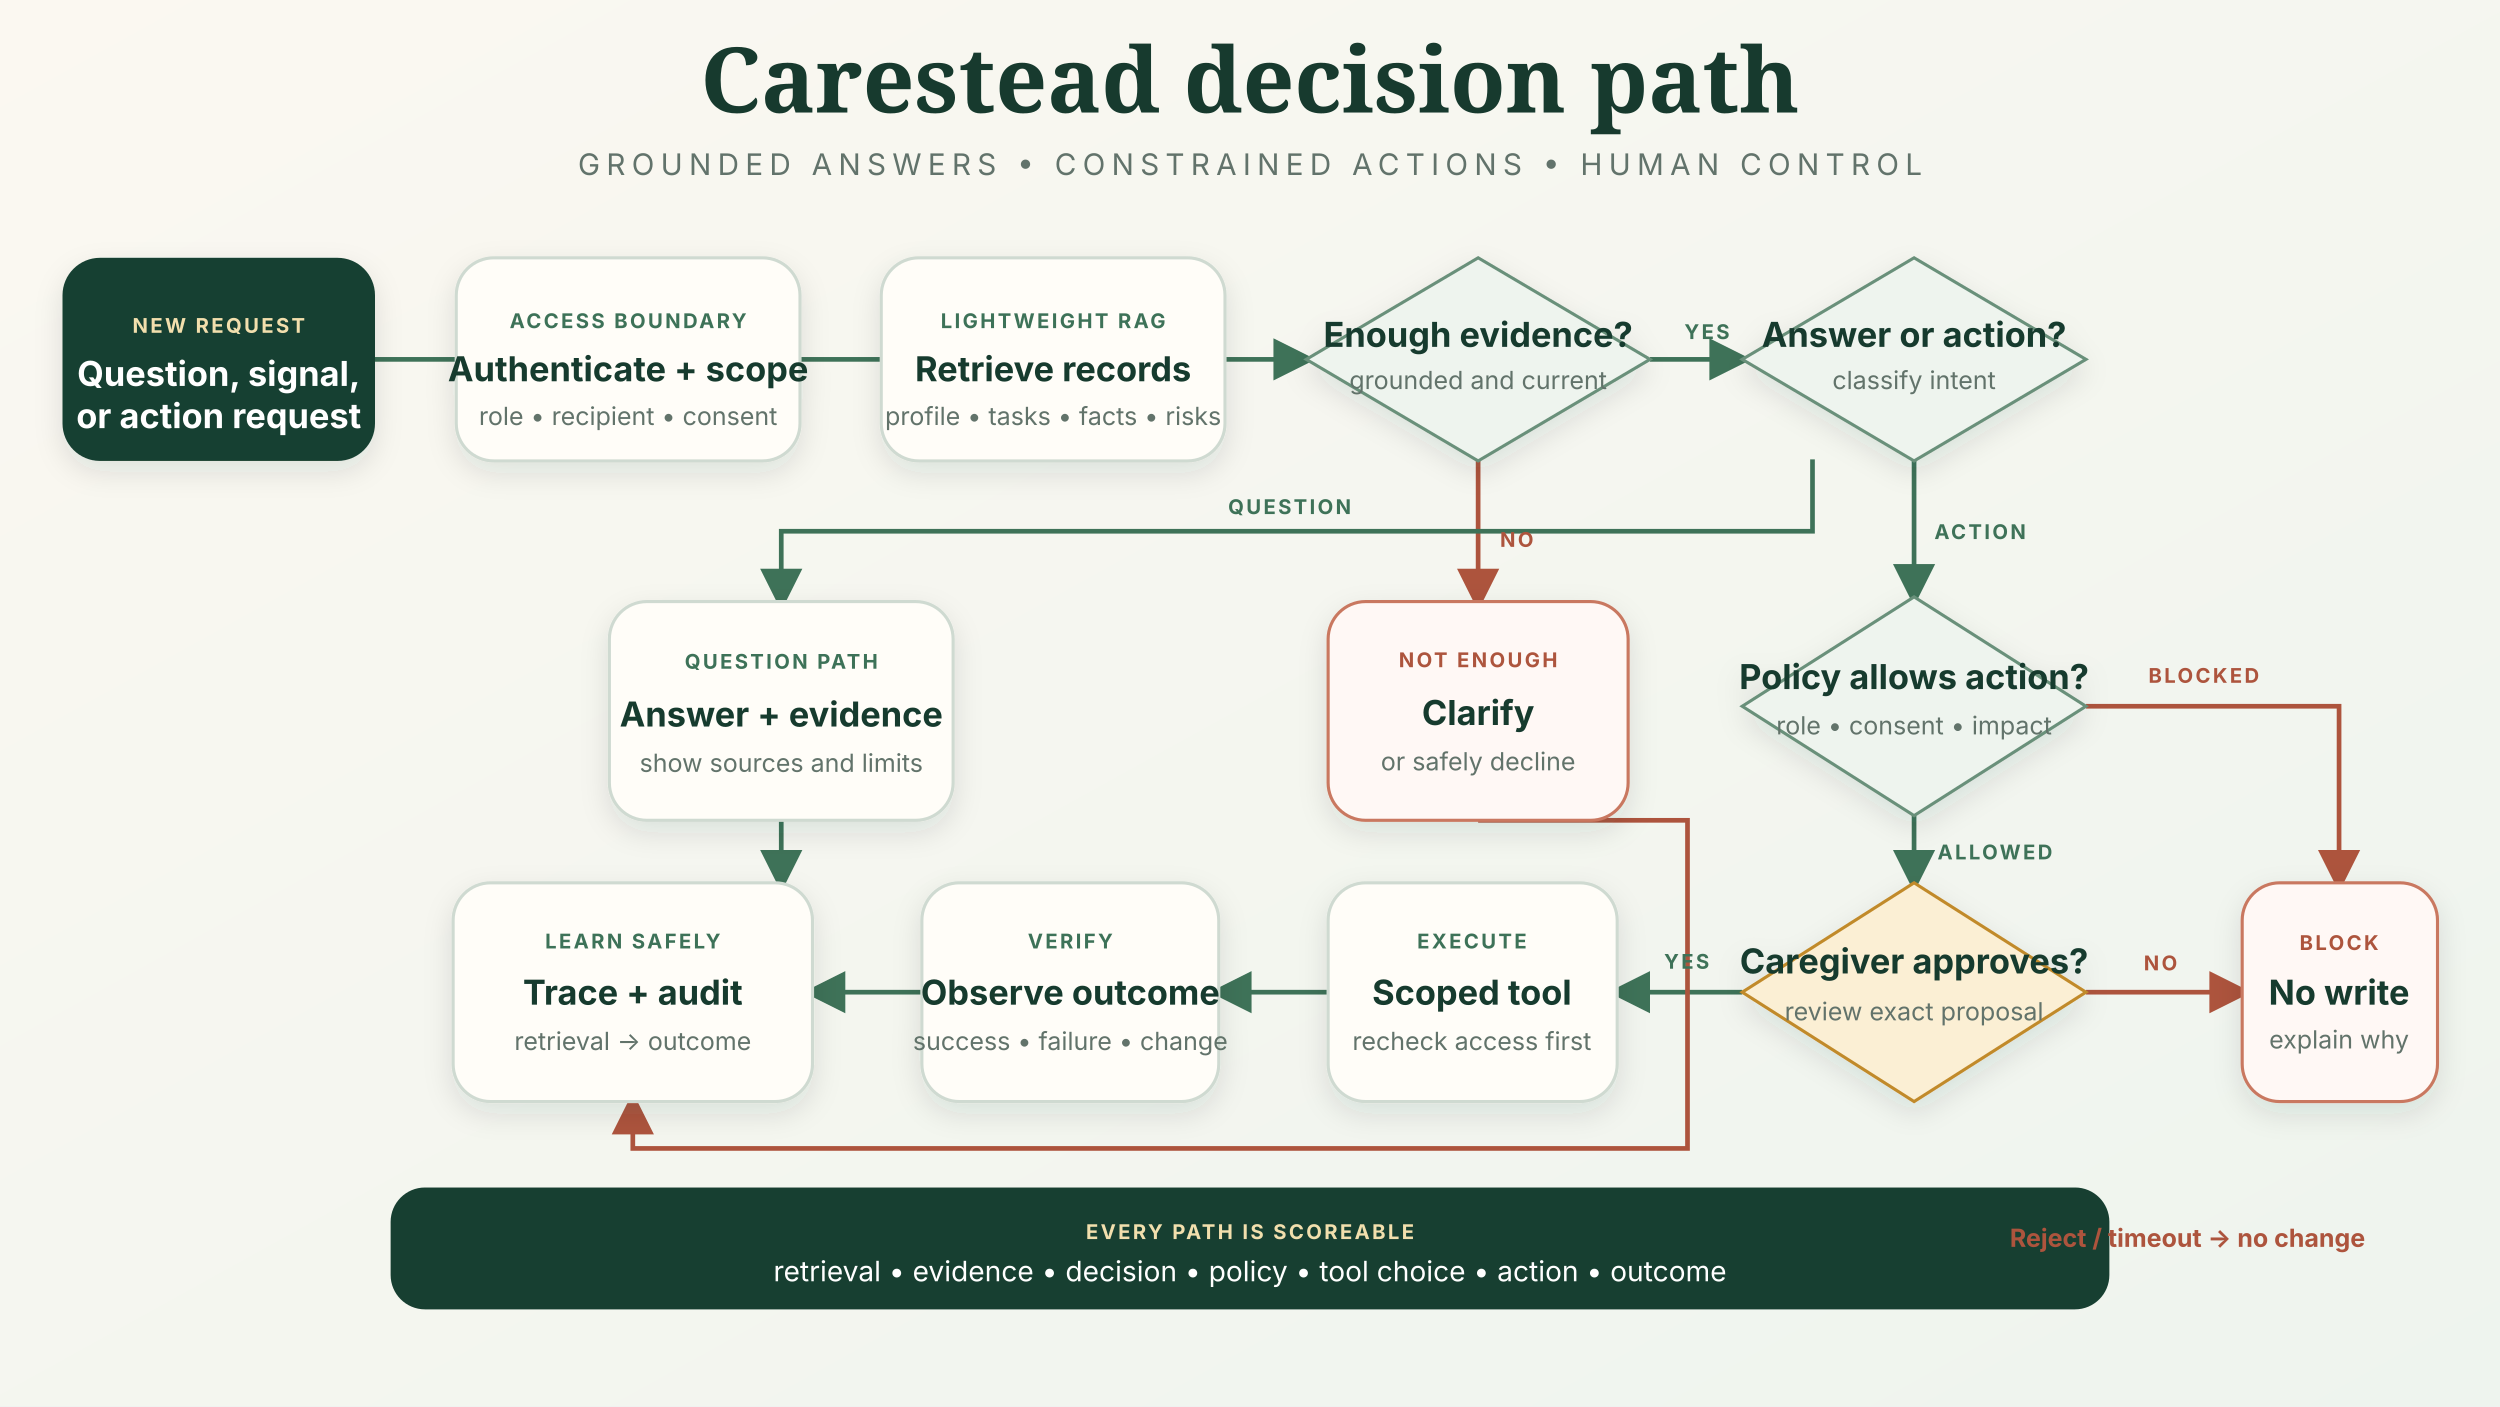
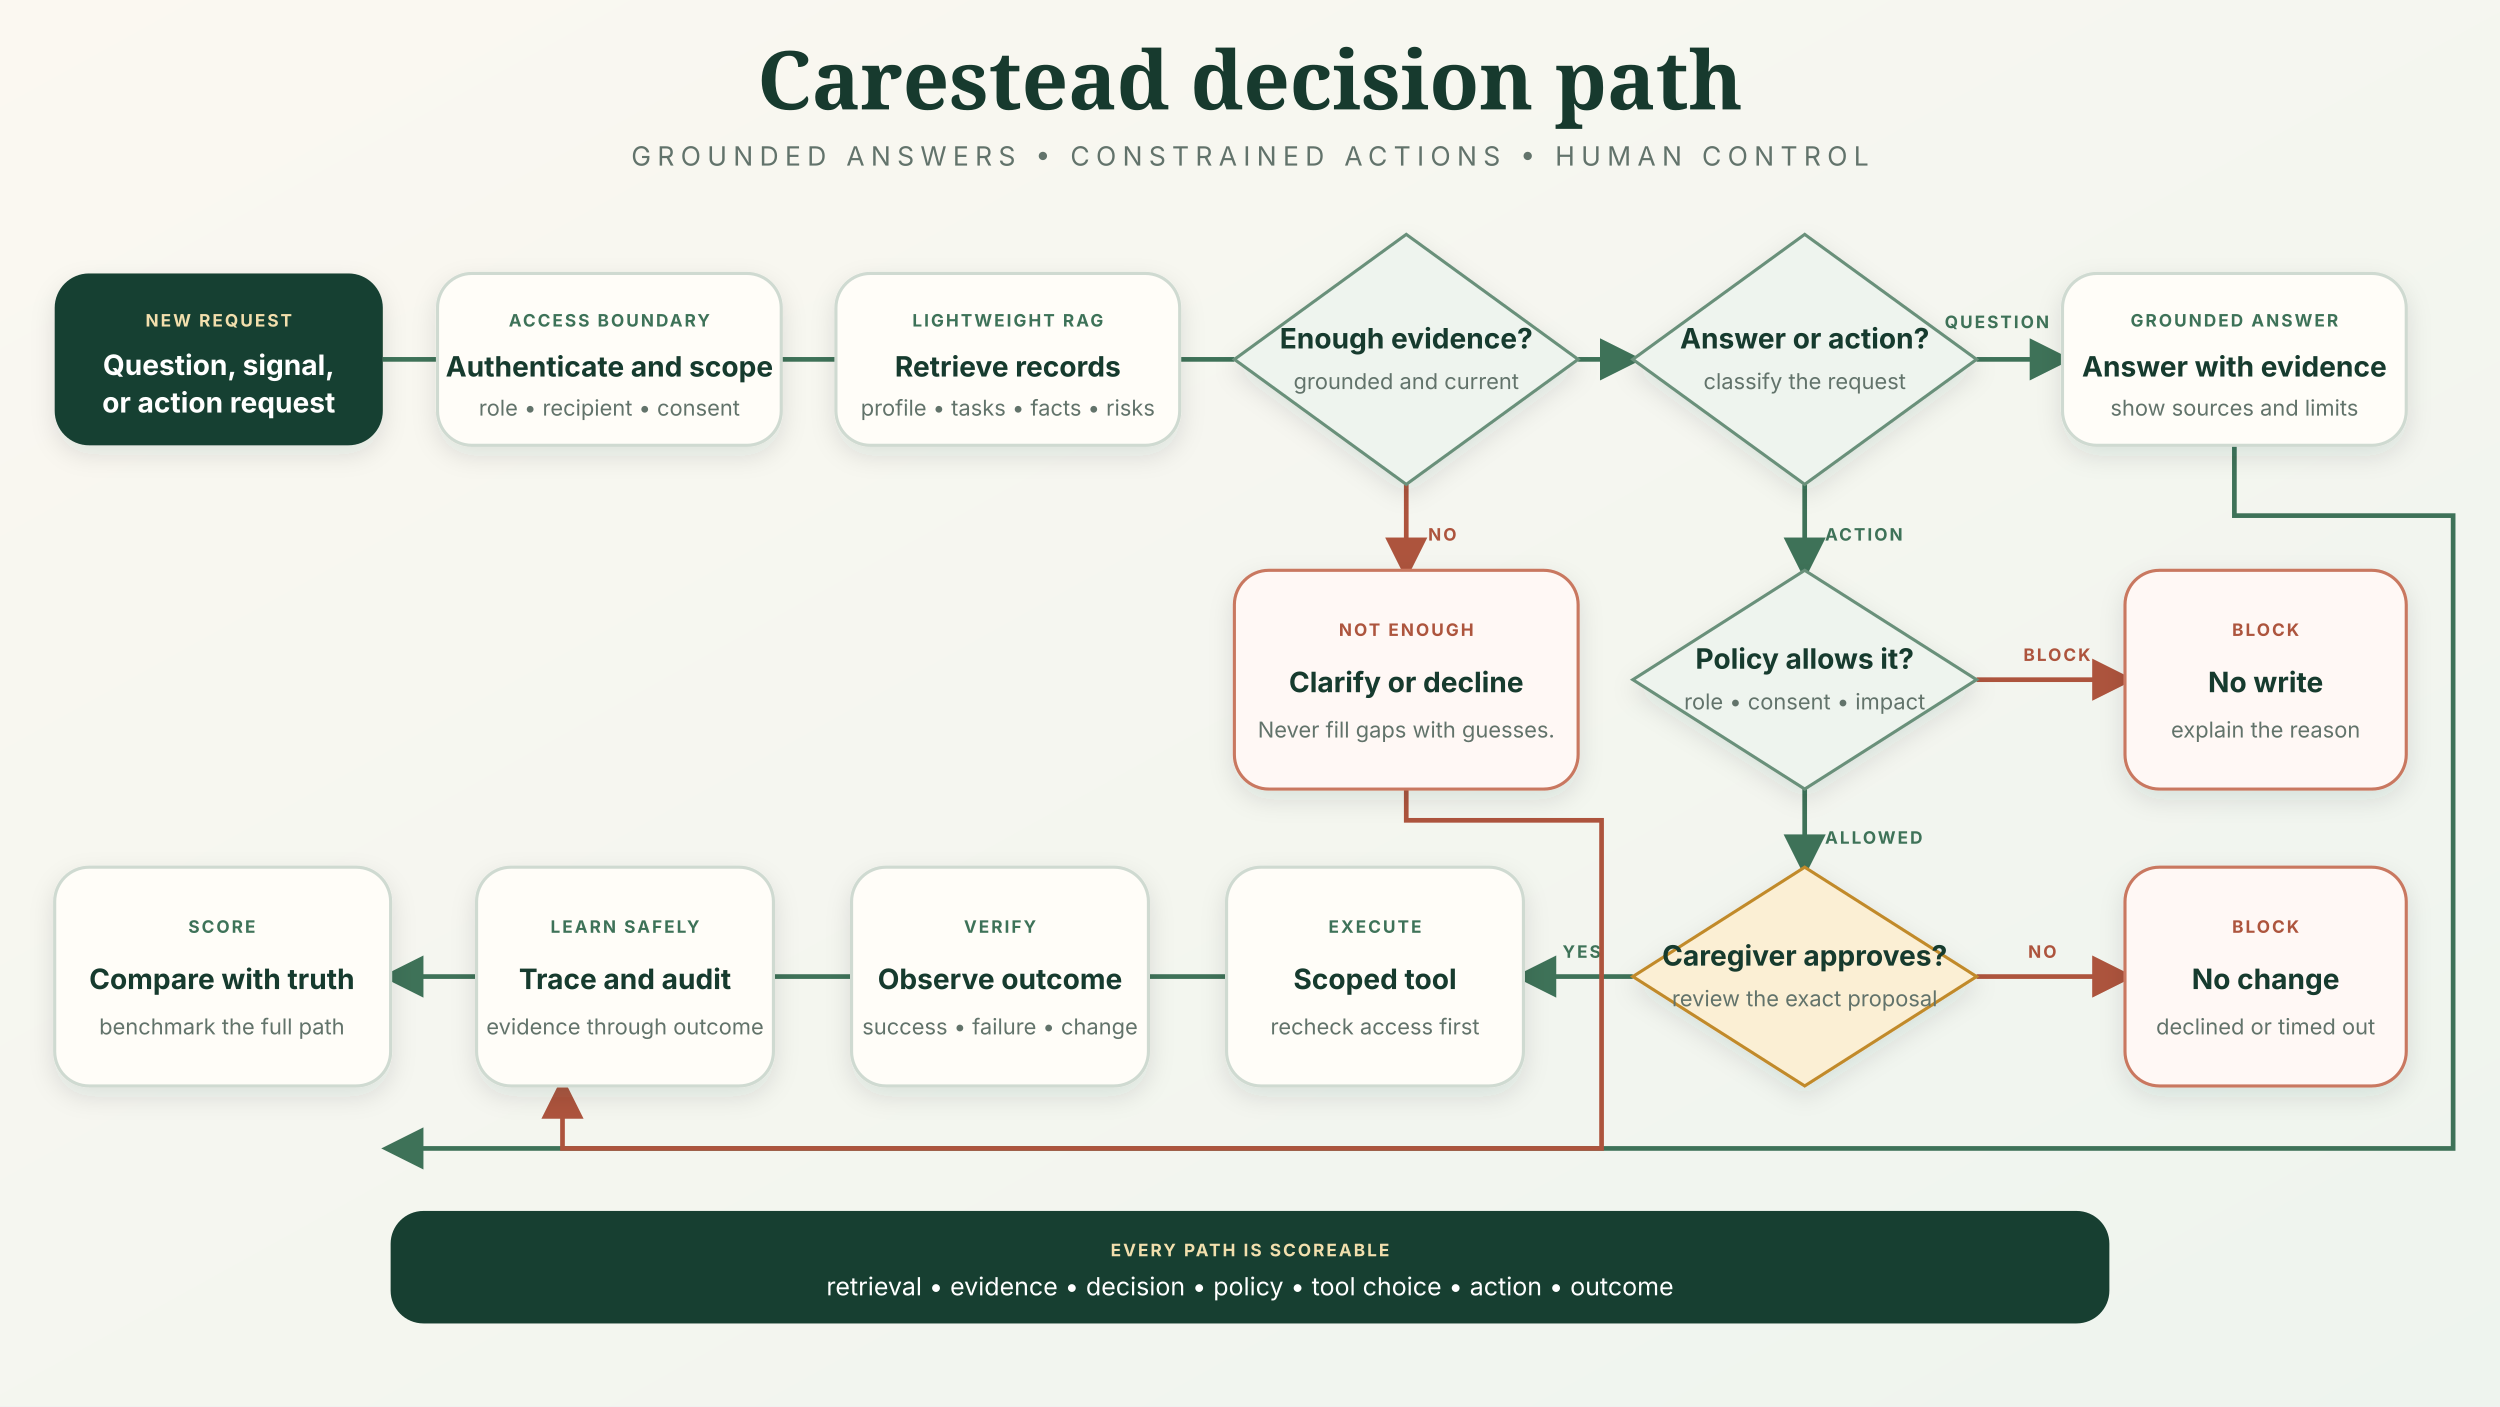
<svg xmlns="http://www.w3.org/2000/svg" width="1600" height="900" viewBox="0 0 1600 900" role="img" aria-labelledby="title desc">
  <defs>
    <linearGradient id="bg" x1="0" y1="0" x2="1" y2="1">
      <stop stop-color="#fbf8f1" />
      <stop offset="1" stop-color="#eef4ee" />
    </linearGradient>
-     <filter id="s" x="-20%" y="-20%" width="140%" height="140%">
-       <feDropShadow dx="0" dy="7" stdDeviation="9" flood-color="#173f31" flood-opacity=".11" />
+     <filter id="shadow" x="-20%" y="-20%" width="140%" height="140%">
+       <feDropShadow dx="0" dy="6" stdDeviation="8" flood-color="#173f31" flood-opacity=".11" />
    </filter>
-     <marker id="g" markerWidth="9" markerHeight="9" refX="7" refY="4.5" orient="auto">
+     <marker id="green-arrow" markerWidth="9" markerHeight="9" refX="7" refY="4.5" orient="auto">
      <path d="M0 0l9 4.5L0 9z" fill="#3e7258" />
    </marker>
-     <marker id="r" markerWidth="9" markerHeight="9" refX="7" refY="4.5" orient="auto">
+     <marker id="red-arrow" markerWidth="9" markerHeight="9" refX="7" refY="4.5" orient="auto">
      <path d="M0 0l9 4.5L0 9z" fill="#ad543d" />
    </marker>
-     <style>.sans{font-family:Inter,Arial,sans-serif}.serif{font-family:Georgia,serif}.ink{fill:#173a2e}.muted{fill:#62736b}.node{fill:#fffdf8;stroke:#cfdad1;stroke-width:2}.risk{fill:#fff8f5;stroke:#c97860;stroke-width:2}.decision{fill:#eef4ee;stroke:#69907a;stroke-width:2}.approve{fill:#fbefd4;stroke:#c18a29;stroke-width:2}.head{font:700 22px Inter,Arial,sans-serif;fill:#173a2e}.body{font:400 16px Inter,Arial,sans-serif;fill:#62736b}.tiny{font:700 13px Inter,Arial,sans-serif;letter-spacing:1.5px}.flow{fill:none;stroke:#3e7258;stroke-width:3;marker-end:url(#g)}.stop{fill:none;stroke:#ad543d;stroke-width:3;marker-end:url(#r)}</style>
+     <style>
+       .sans{font-family:Inter,Arial,sans-serif}.serif{font-family:Georgia,serif}.ink{fill:#173a2e}.muted{fill:#62736b}
+       .node{fill:#fffdf8;stroke:#cfdad1;stroke-width:2}.risk{fill:#fff8f5;stroke:#c97860;stroke-width:2}.decision{fill:#eef4ee;stroke:#69907a;stroke-width:2}.approval{fill:#fbefd4;stroke:#c18a29;stroke-width:2}
+       .head{font:700 18px Inter,Arial,sans-serif;fill:#173a2e}.body{font:400 14px Inter,Arial,sans-serif;fill:#62736b}.tiny{font:700 11px Inter,Arial,sans-serif;letter-spacing:1.3px}.flow{fill:none;stroke:#3e7258;stroke-width:3;marker-end:url(#green-arrow)}.stop{fill:none;stroke:#ad543d;stroke-width:3;marker-end:url(#red-arrow)}
+     </style>
  </defs>
  <rect width="1600" height="900" fill="url(#bg)" />
-   <text x="800" y="72" text-anchor="middle" class="serif ink" font-size="58" font-weight="700">Carestead decision path</text>
-   <text x="800" y="112" text-anchor="middle" class="sans muted" font-size="19" letter-spacing="4">GROUNDED ANSWERS • CONSTRAINED ACTIONS • HUMAN CONTROL</text>
-   <path class="flow" d="M240 230H292M512 230H564M784 230H836" />
-   <path class="flow" d="M1056 230H1115" />
-   <path class="stop" d="M946 295V385" />
-   <path class="flow" d="M1225 295V382" />
-   <path class="flow" d="M1160 294V340H500V385" />
-   <path class="flow" d="M1225 522V565" />
-   <path class="flow" d="M1115 635H1035" />
-   <path class="flow" d="M850 635H780" />
-   <path class="flow" d="M590 635H520" />
-   <path class="flow" d="M500 525V565" />
-   <path class="stop" d="M946 525H1080V735H405V705" />
-   <path class="stop" d="M1335 452H1497V565" />
-   <path class="stop" d="M1335 635H1435" />
-   <text x="1078" y="217" class="tiny" fill="#3e7258">YES</text>
-   <text x="960" y="350" class="tiny" fill="#ad543d">NO</text>
-   <text x="786" y="329" class="tiny" fill="#3e7258">QUESTION</text>
-   <text x="1238" y="345" class="tiny" fill="#3e7258">ACTION</text>
-   <text x="1240" y="550" class="tiny" fill="#3e7258">ALLOWED</text>
-   <text x="1375" y="437" class="tiny" fill="#ad543d">BLOCKED</text>
-   <text x="1065" y="620" class="tiny" fill="#3e7258">YES</text>
-   <text x="1372" y="621" class="tiny" fill="#ad543d">NO</text>
-   <g transform="translate(40 165)" filter="url(#s)">
-     <rect width="200" height="130" rx="24" fill="#173f31" />
-     <text x="100" y="48" text-anchor="middle" class="tiny" fill="#f2dfad">NEW REQUEST</text>
-     <text x="100" y="82" text-anchor="middle" class="sans" fill="#fff" font-size="22" font-weight="700">Question, signal,</text>
-     <text x="100" y="109" text-anchor="middle" class="sans" fill="#fff" font-size="22" font-weight="700">or action request</text>
+   <text x="800" y="70" text-anchor="middle" class="serif ink" font-size="52" font-weight="700">Carestead decision path</text>
+   <text x="800" y="106" text-anchor="middle" class="sans muted" font-size="17" letter-spacing="4">GROUNDED ANSWERS • CONSTRAINED ACTIONS • HUMAN CONTROL</text>
+   <path class="flow" d="M245 230H280M500 230H535M755 230H790M1010 230H1045" />
+   <path class="stop" d="M900 310V365" />
+   <text x="914" y="346" class="tiny" fill="#ad543d">NO</text>
+   <path class="flow" d="M1155 310V365" />
+   <text x="1168" y="346" class="tiny" fill="#3e7258">ACTION</text>
+   <path class="flow" d="M1265 230H1320" />
+   <text x="1278" y="210" text-anchor="middle" class="tiny" fill="#3e7258">QUESTION</text>
+   <path class="flow" d="M1430 285V330H1570V735H250" />
+   <path class="stop" d="M1265 435H1360" />
+   <text x="1295" y="423" class="tiny" fill="#ad543d">BLOCK</text>
+   <path class="flow" d="M1155 505V555" />
+   <text x="1168" y="540" class="tiny" fill="#3e7258">ALLOWED</text>
+   <path class="stop" d="M1265 625H1360" />
+   <text x="1298" y="613" class="tiny" fill="#ad543d">NO</text>
+   <path class="flow" d="M1045 625H975" />
+   <text x="1000" y="613" class="tiny" fill="#3e7258">YES</text>
+   <path class="flow" d="M785 625H735M545 625H495M305 625H250" />
+   <path class="stop" d="M900 505V525H1025V735H360V695" />
+   <g transform="translate(35 175)" filter="url(#shadow)">
+     <rect width="210" height="110" rx="22" fill="#173f31" />
+     <text x="105" y="34" text-anchor="middle" class="tiny" fill="#f2dfad">NEW REQUEST</text>
+     <text x="105" y="65" text-anchor="middle" class="sans" fill="#fff" font-size="18" font-weight="700">Question, signal,</text>
+     <text x="105" y="89" text-anchor="middle" class="sans" fill="#fff" font-size="18" font-weight="700">or action request</text>
  </g>
-   <g transform="translate(292 165)" filter="url(#s)">
-     <rect class="node" width="220" height="130" rx="24" />
-     <text x="110" y="45" text-anchor="middle" class="tiny" fill="#3e7258">ACCESS BOUNDARY</text>
-     <text x="110" y="79" text-anchor="middle" class="head">Authenticate + scope</text>
-     <text x="110" y="107" text-anchor="middle" class="body">role • recipient • consent</text>
+   <g transform="translate(280 175)" filter="url(#shadow)">
+     <rect class="node" width="220" height="110" rx="22" />
+     <text x="110" y="34" text-anchor="middle" class="tiny" fill="#3e7258">ACCESS BOUNDARY</text>
+     <text x="110" y="66" text-anchor="middle" class="head">Authenticate and scope</text>
+     <text x="110" y="91" text-anchor="middle" class="body">role • recipient • consent</text>
  </g>
-   <g transform="translate(564 165)" filter="url(#s)">
-     <rect class="node" width="220" height="130" rx="24" />
-     <text x="110" y="45" text-anchor="middle" class="tiny" fill="#3e7258">LIGHTWEIGHT RAG</text>
-     <text x="110" y="79" text-anchor="middle" class="head">Retrieve records</text>
-     <text x="110" y="107" text-anchor="middle" class="body">profile • tasks • facts • risks</text>
+   <g transform="translate(535 175)" filter="url(#shadow)">
+     <rect class="node" width="220" height="110" rx="22" />
+     <text x="110" y="34" text-anchor="middle" class="tiny" fill="#3e7258">LIGHTWEIGHT RAG</text>
+     <text x="110" y="66" text-anchor="middle" class="head">Retrieve records</text>
+     <text x="110" y="91" text-anchor="middle" class="body">profile • tasks • facts • risks</text>
  </g>
-   <g transform="translate(836 165)" filter="url(#s)">
-     <path class="decision" d="M110 0l110 65-110 65L0 65z" />
-     <text x="110" y="57" text-anchor="middle" class="head">Enough evidence?</text>
-     <text x="110" y="84" text-anchor="middle" class="body">grounded and current</text>
+   <g transform="translate(790 150)" filter="url(#shadow)">
+     <path class="decision" d="M110 0l110 80-110 80L0 80z" />
+     <text x="110" y="73" text-anchor="middle" class="head">Enough evidence?</text>
+     <text x="110" y="99" text-anchor="middle" class="body">grounded and current</text>
  </g>
-   <g transform="translate(1115 165)" filter="url(#s)">
-     <path class="decision" d="M110 0l110 65-110 65L0 65z" />
-     <text x="110" y="57" text-anchor="middle" class="head">Answer or action?</text>
-     <text x="110" y="84" text-anchor="middle" class="body">classify intent</text>
+   <g transform="translate(1045 150)" filter="url(#shadow)">
+     <path class="decision" d="M110 0l110 80-110 80L0 80z" />
+     <text x="110" y="73" text-anchor="middle" class="head">Answer or action?</text>
+     <text x="110" y="99" text-anchor="middle" class="body">classify the request</text>
  </g>
-   <g transform="translate(390 385)" filter="url(#s)">
-     <rect class="node" width="220" height="140" rx="24" />
-     <text x="110" y="43" text-anchor="middle" class="tiny" fill="#3e7258">QUESTION PATH</text>
-     <text x="110" y="80" text-anchor="middle" class="head">Answer + evidence</text>
-     <text x="110" y="109" text-anchor="middle" class="body">show sources and limits</text>
+   <g transform="translate(1320 175)" filter="url(#shadow)">
+     <rect class="node" width="220" height="110" rx="22" />
+     <text x="110" y="34" text-anchor="middle" class="tiny" fill="#3e7258">GROUNDED ANSWER</text>
+     <text x="110" y="66" text-anchor="middle" class="head">Answer with evidence</text>
+     <text x="110" y="91" text-anchor="middle" class="body">show sources and limits</text>
  </g>
-   <g transform="translate(850 385)" filter="url(#s)">
-     <rect class="risk" width="192" height="140" rx="24" />
-     <text x="96" y="42" text-anchor="middle" class="tiny" fill="#ad543d">NOT ENOUGH</text>
-     <text x="96" y="79" text-anchor="middle" class="head">Clarify</text>
-     <text x="96" y="108" text-anchor="middle" class="body">or safely decline</text>
+   <g transform="translate(790 365)" filter="url(#shadow)">
+     <rect class="risk" width="220" height="140" rx="22" />
+     <text x="110" y="42" text-anchor="middle" class="tiny" fill="#ad543d">NOT ENOUGH</text>
+     <text x="110" y="78" text-anchor="middle" class="head">Clarify or decline</text>
+     <text x="110" y="107" text-anchor="middle" class="body">Never fill gaps with guesses.</text>
  </g>
-   <g transform="translate(1115 382)" filter="url(#s)">
+   <g transform="translate(1045 365)" filter="url(#shadow)">
    <path class="decision" d="M110 0l110 70-110 70L0 70z" />
-     <text x="110" y="59" text-anchor="middle" class="head">Policy allows action?</text>
-     <text x="110" y="88" text-anchor="middle" class="body">role • consent • impact</text>
+     <text x="110" y="63" text-anchor="middle" class="head">Policy allows it?</text>
+     <text x="110" y="89" text-anchor="middle" class="body">role • consent • impact</text>
  </g>
-   <g transform="translate(1435 565)" filter="url(#s)">
-     <rect class="risk" width="125" height="140" rx="24" />
-     <text x="62" y="43" text-anchor="middle" class="tiny" fill="#ad543d">BLOCK</text>
-     <text x="62" y="78" text-anchor="middle" class="head">No write</text>
-     <text x="62" y="106" text-anchor="middle" class="body">explain why</text>
+   <g transform="translate(1360 365)" filter="url(#shadow)">
+     <rect class="risk" width="180" height="140" rx="22" />
+     <text x="90" y="42" text-anchor="middle" class="tiny" fill="#ad543d">BLOCK</text>
+     <text x="90" y="78" text-anchor="middle" class="head">No write</text>
+     <text x="90" y="107" text-anchor="middle" class="body">explain the reason</text>
  </g>
-   <g transform="translate(1115 565)" filter="url(#s)">
-     <path class="approve" d="M110 0l110 70-110 70L0 70z" />
-     <text x="110" y="58" text-anchor="middle" class="head">Caregiver approves?</text>
-     <text x="110" y="88" text-anchor="middle" class="body">review exact proposal</text>
+   <g transform="translate(1045 555)" filter="url(#shadow)">
+     <path class="approval" d="M110 0l110 70-110 70L0 70z" />
+     <text x="110" y="63" text-anchor="middle" class="head">Caregiver approves?</text>
+     <text x="110" y="89" text-anchor="middle" class="body">review the exact proposal</text>
  </g>
-   <g transform="translate(850 565)" filter="url(#s)">
-     <rect class="node" width="185" height="140" rx="24" />
-     <text x="92" y="42" text-anchor="middle" class="tiny" fill="#3e7258">EXECUTE</text>
-     <text x="92" y="78" text-anchor="middle" class="head">Scoped tool</text>
-     <text x="92" y="107" text-anchor="middle" class="body">recheck access first</text>
+   <g transform="translate(1360 555)" filter="url(#shadow)">
+     <rect class="risk" width="180" height="140" rx="22" />
+     <text x="90" y="42" text-anchor="middle" class="tiny" fill="#ad543d">BLOCK</text>
+     <text x="90" y="78" text-anchor="middle" class="head">No change</text>
+     <text x="90" y="107" text-anchor="middle" class="body">declined or timed out</text>
  </g>
-   <g transform="translate(590 565)" filter="url(#s)">
-     <rect class="node" width="190" height="140" rx="24" />
+   <g transform="translate(785 555)" filter="url(#shadow)">
+     <rect class="node" width="190" height="140" rx="22" />
+     <text x="95" y="42" text-anchor="middle" class="tiny" fill="#3e7258">EXECUTE</text>
+     <text x="95" y="78" text-anchor="middle" class="head">Scoped tool</text>
+     <text x="95" y="107" text-anchor="middle" class="body">recheck access first</text>
+   </g>
+   <g transform="translate(545 555)" filter="url(#shadow)">
+     <rect class="node" width="190" height="140" rx="22" />
    <text x="95" y="42" text-anchor="middle" class="tiny" fill="#3e7258">VERIFY</text>
    <text x="95" y="78" text-anchor="middle" class="head">Observe outcome</text>
    <text x="95" y="107" text-anchor="middle" class="body">success • failure • change</text>
  </g>
-   <g transform="translate(290 565)" filter="url(#s)">
-     <rect class="node" width="230" height="140" rx="24" />
-     <text x="115" y="42" text-anchor="middle" class="tiny" fill="#3e7258">LEARN SAFELY</text>
-     <text x="115" y="78" text-anchor="middle" class="head">Trace + audit</text>
-     <text x="115" y="107" text-anchor="middle" class="body">retrieval → outcome</text>
+   <g transform="translate(305 555)" filter="url(#shadow)">
+     <rect class="node" width="190" height="140" rx="22" />
+     <text x="95" y="42" text-anchor="middle" class="tiny" fill="#3e7258">LEARN SAFELY</text>
+     <text x="95" y="78" text-anchor="middle" class="head">Trace and audit</text>
+     <text x="95" y="107" text-anchor="middle" class="body">evidence through outcome</text>
  </g>
-   <g transform="translate(250 760)">
-     <rect width="1100" height="78" rx="22" fill="#173f31" />
-     <text x="550" y="33" text-anchor="middle" class="tiny" fill="#f2dfad">EVERY PATH IS SCOREABLE</text>
-     <text x="550" y="60" text-anchor="middle" class="sans" fill="#fff" font-size="18">retrieval  •  evidence  •  decision  •  policy  •  tool choice  •  action  •  outcome</text>
+   <g transform="translate(35 555)" filter="url(#shadow)">
+     <rect class="node" width="215" height="140" rx="22" />
+     <text x="107" y="42" text-anchor="middle" class="tiny" fill="#3e7258">SCORE</text>
+     <text x="107" y="78" text-anchor="middle" class="head">Compare with truth</text>
+     <text x="107" y="107" text-anchor="middle" class="body">benchmark the full path</text>
  </g>
-   <text x="1400" y="798" text-anchor="middle" class="sans" fill="#ad543d" font-size="16" font-weight="700">Reject / timeout → no change</text>
+   <g transform="translate(250 775)">
+     <rect width="1100" height="72" rx="21" fill="#173f31" />
+     <text x="550" y="29" text-anchor="middle" class="tiny" fill="#f2dfad">EVERY PATH IS SCOREABLE</text>
+     <text x="550" y="54" text-anchor="middle" class="sans" fill="#fff" font-size="16">retrieval • evidence • decision • policy • tool choice • action • outcome</text>
+   </g>
</svg>
